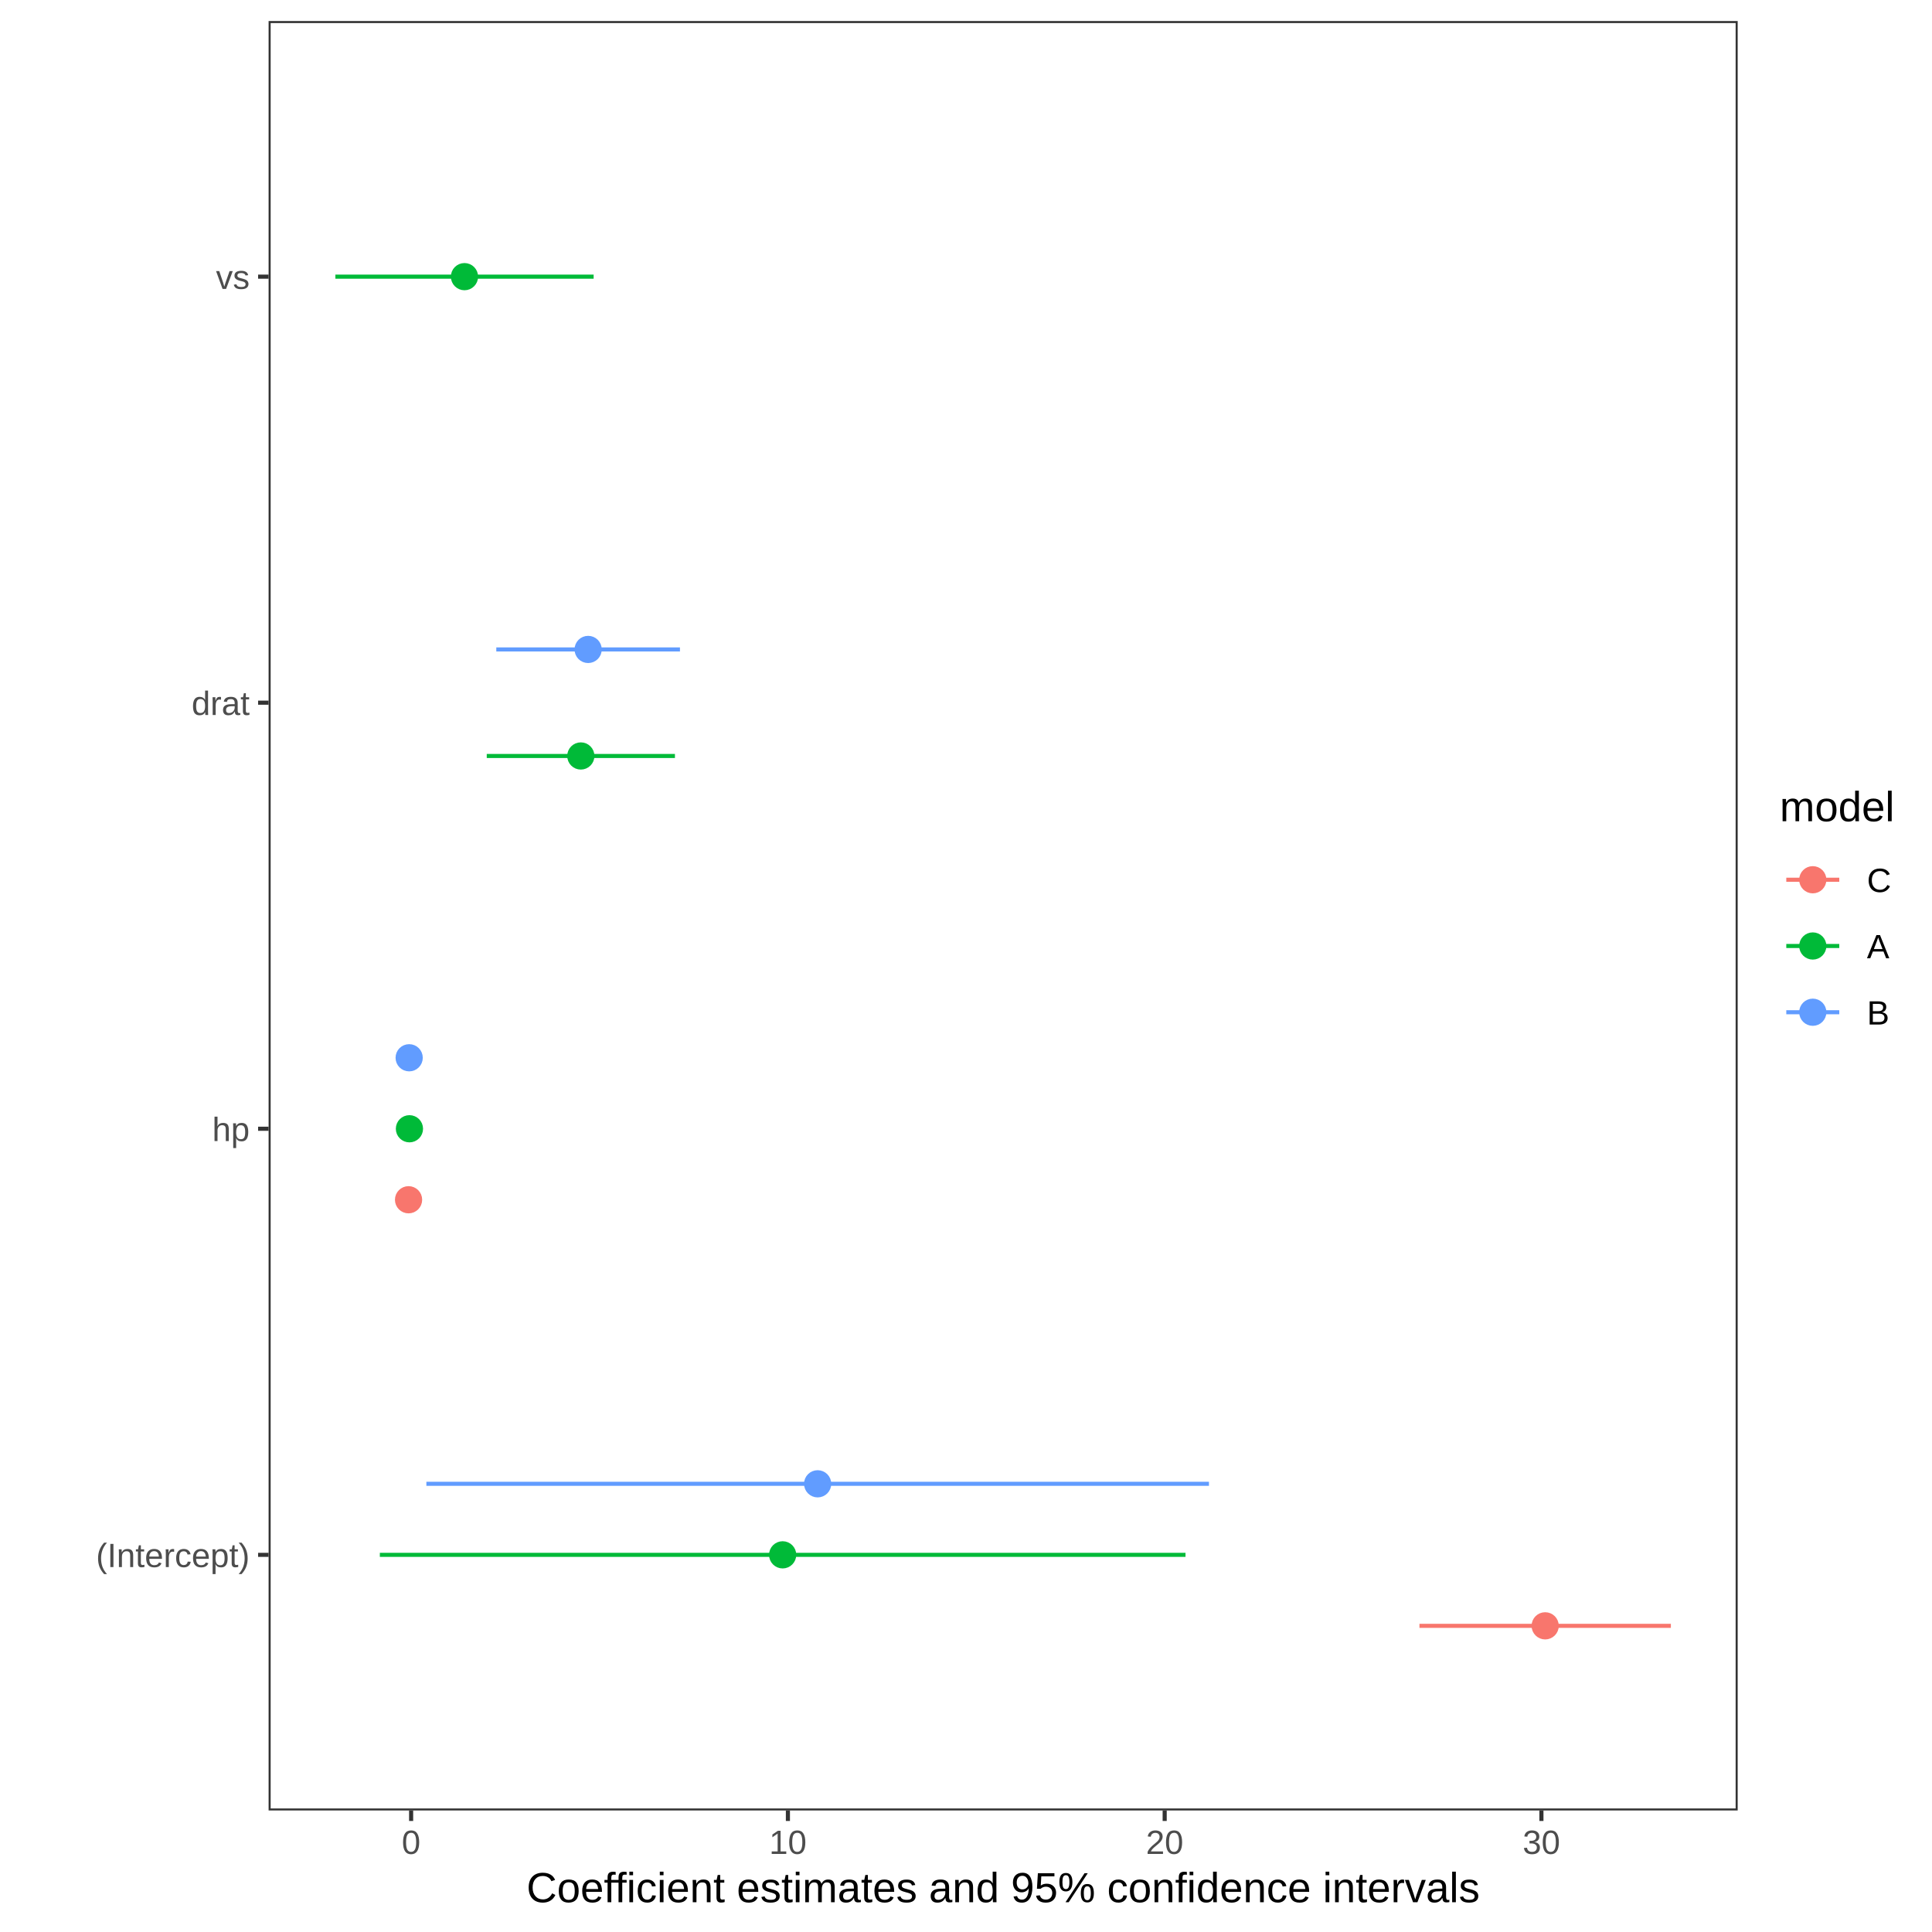
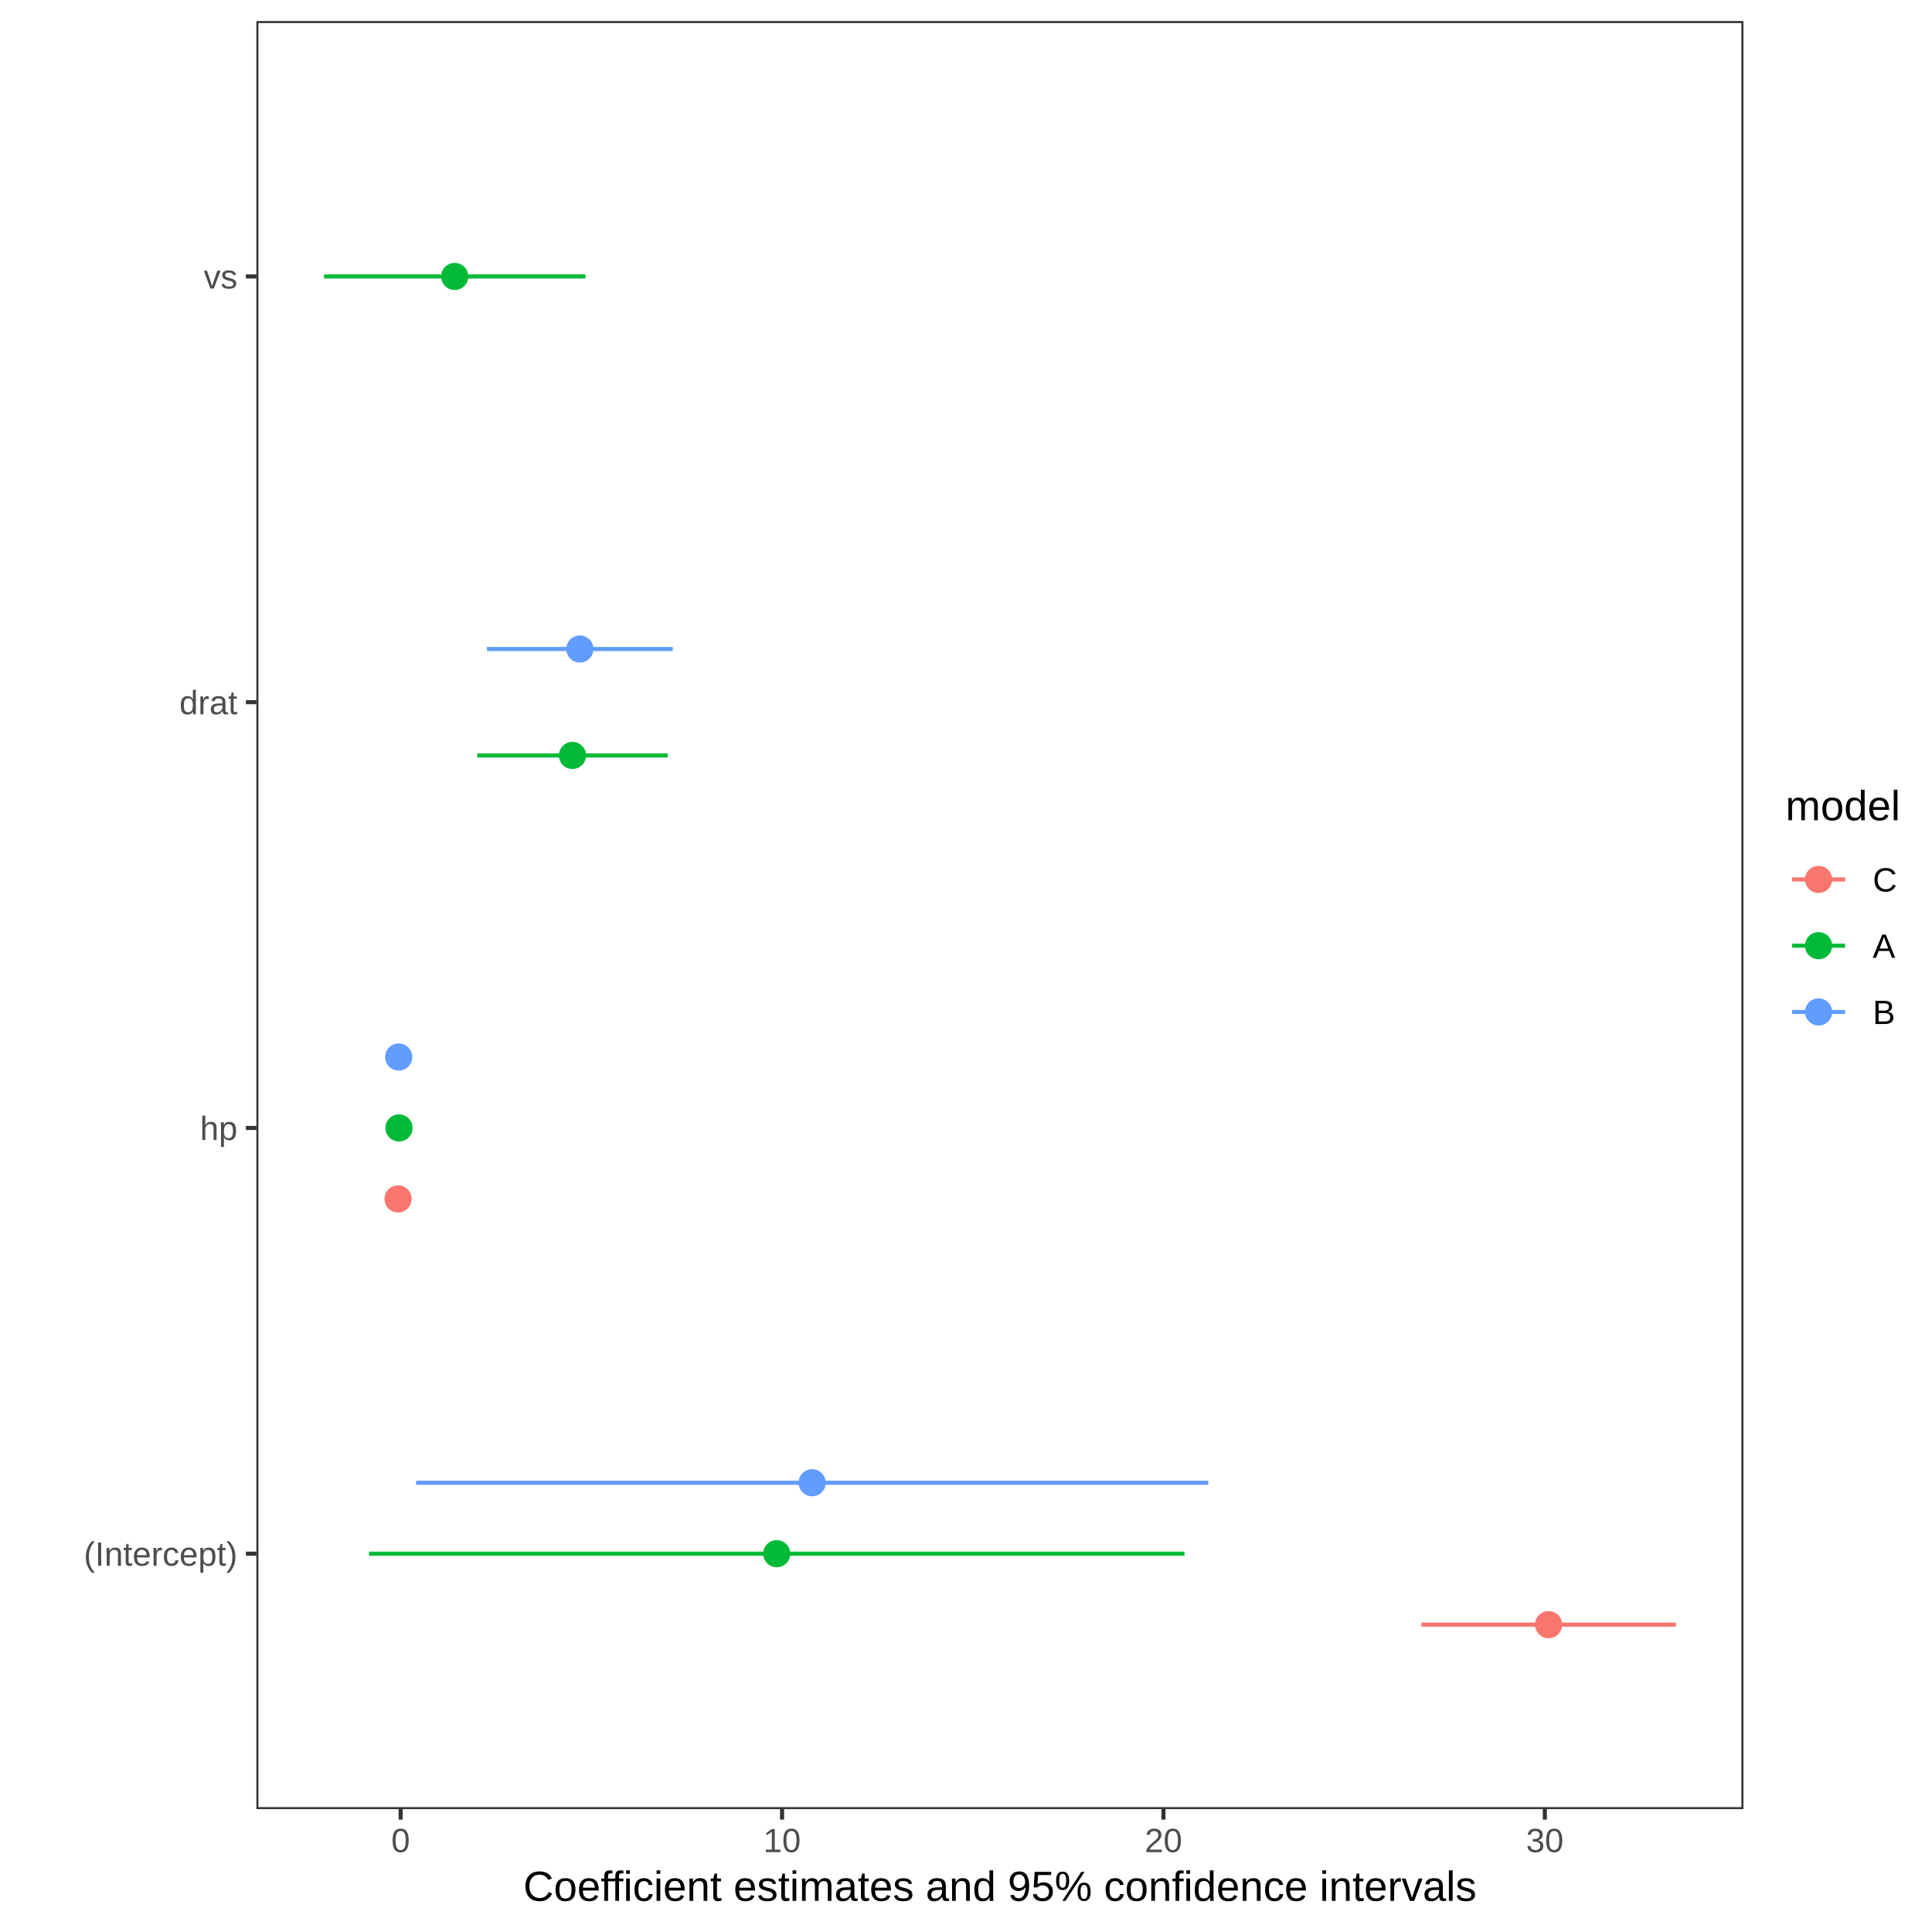
<svg xmlns="http://www.w3.org/2000/svg" class="svglite" width="504.00pt" height="504.00pt" viewBox="0 0 504.00 504.00">
  <defs>
    <style type="text/css">
    .svglite line, .svglite polyline, .svglite polygon, .svglite path, .svglite rect, .svglite circle {
      fill: none;
      stroke: #000000;
      stroke-linecap: round;
      stroke-linejoin: round;
      stroke-miterlimit: 10.00;
    }
    .svglite text {
      white-space: pre;
    }
  </style>
  </defs>
  <rect width="100%" height="100%" style="stroke: none; fill: #FFFFFF;" />
  <defs>
    <clipPath id="cpMC4wMHw1MDQuMDB8MC4wMHw1MDQuMDA=">
      <rect x="0.00" y="0.00" width="504.00" height="504.00" />
    </clipPath>
  </defs>
  <g clip-path="url(#cpMC4wMHw1MDQuMDB8MC4wMHw1MDQuMDA=)">
    <rect x="0.00" y="0.00" width="504.00" height="504.00" style="stroke-width: 1.07; stroke: #FFFFFF; fill: #FFFFFF;" />
  </g>
  <defs>
-     <clipPath id="cpNzAuMDd8NDUzLjMwfDUuNDh8NDcyLjI5">
-       <rect x="70.07" y="5.48" width="383.24" height="466.82" />
+     <clipPath id="cpNjYuODh8NDU0LjgyfDUuNDh8NDcxLjk1">
+       <rect x="66.88" y="5.48" width="387.93" height="466.47" />
    </clipPath>
  </defs>
-   <g clip-path="url(#cpNzAuMDd8NDUzLjMwfDUuNDh8NDcyLjI5)">
-     <rect x="70.07" y="5.48" width="383.24" height="466.82" style="stroke-width: 1.07; stroke: none; fill: #FFFFFF;" />
-     <line x1="370.29" y1="424.13" x2="435.88" y2="424.13" style="stroke-width: 1.07; stroke: #F8766D; stroke-linecap: butt;" />
-     <line x1="99.09" y1="405.61" x2="309.26" y2="405.61" style="stroke-width: 1.07; stroke: #00BA38; stroke-linecap: butt;" />
-     <line x1="111.23" y1="387.08" x2="315.38" y2="387.08" style="stroke-width: 1.07; stroke: #619CFF; stroke-linecap: butt;" />
-     <line x1="106.38" y1="312.98" x2="106.78" y2="312.98" style="stroke-width: 1.07; stroke: #F8766D; stroke-linecap: butt;" />
-     <line x1="106.56" y1="294.46" x2="107.06" y2="294.46" style="stroke-width: 1.07; stroke: #00BA38; stroke-linecap: butt;" />
-     <line x1="106.55" y1="275.94" x2="106.93" y2="275.94" style="stroke-width: 1.07; stroke: #619CFF; stroke-linecap: butt;" />
-     <line x1="126.98" y1="197.21" x2="176.07" y2="197.21" style="stroke-width: 1.07; stroke: #00BA38; stroke-linecap: butt;" />
-     <line x1="129.47" y1="169.42" x2="177.38" y2="169.42" style="stroke-width: 1.07; stroke: #619CFF; stroke-linecap: butt;" />
-     <line x1="87.49" y1="72.17" x2="154.86" y2="72.17" style="stroke-width: 1.07; stroke: #00BA38; stroke-linecap: butt;" />
-     <circle cx="403.09" cy="424.13" r="2.84" style="stroke-width: 1.42; stroke: #F8766D; fill: #F8766D;" />
-     <circle cx="204.17" cy="405.61" r="2.84" style="stroke-width: 1.42; stroke: #00BA38; fill: #00BA38;" />
-     <circle cx="213.30" cy="387.08" r="2.84" style="stroke-width: 1.42; stroke: #619CFF; fill: #619CFF;" />
-     <circle cx="106.58" cy="312.98" r="2.84" style="stroke-width: 1.42; stroke: #F8766D; fill: #F8766D;" />
-     <circle cx="106.81" cy="294.46" r="2.84" style="stroke-width: 1.42; stroke: #00BA38; fill: #00BA38;" />
-     <circle cx="106.74" cy="275.94" r="2.84" style="stroke-width: 1.42; stroke: #619CFF; fill: #619CFF;" />
-     <circle cx="151.52" cy="197.21" r="2.84" style="stroke-width: 1.42; stroke: #00BA38; fill: #00BA38;" />
-     <circle cx="153.43" cy="169.42" r="2.84" style="stroke-width: 1.42; stroke: #619CFF; fill: #619CFF;" />
-     <circle cx="121.17" cy="72.17" r="2.84" style="stroke-width: 1.42; stroke: #00BA38; fill: #00BA38;" />
-     <rect x="70.07" y="5.48" width="383.24" height="466.82" style="stroke-width: 1.07; stroke: #333333;" />
+   <g clip-path="url(#cpNjYuODh8NDU0LjgyfDUuNDh8NDcxLjk1)">
+     <rect x="66.88" y="5.48" width="387.93" height="466.47" style="stroke-width: 1.07; stroke: none; fill: #FFFFFF;" />
+     <line x1="370.78" y1="423.82" x2="437.18" y2="423.82" style="stroke-width: 1.07; stroke: #F8766D; stroke-linecap: butt;" />
+     <line x1="96.26" y1="405.31" x2="309.00" y2="405.31" style="stroke-width: 1.07; stroke: #00BA38; stroke-linecap: butt;" />
+     <line x1="108.55" y1="386.80" x2="315.20" y2="386.80" style="stroke-width: 1.07; stroke: #619CFF; stroke-linecap: butt;" />
+     <line x1="103.64" y1="312.76" x2="104.05" y2="312.76" style="stroke-width: 1.07; stroke: #F8766D; stroke-linecap: butt;" />
+     <line x1="103.82" y1="294.25" x2="104.33" y2="294.25" style="stroke-width: 1.07; stroke: #00BA38; stroke-linecap: butt;" />
+     <line x1="103.82" y1="275.74" x2="104.20" y2="275.74" style="stroke-width: 1.07; stroke: #619CFF; stroke-linecap: butt;" />
+     <line x1="124.49" y1="197.07" x2="174.19" y2="197.07" style="stroke-width: 1.07; stroke: #00BA38; stroke-linecap: butt;" />
+     <line x1="127.02" y1="169.30" x2="175.51" y2="169.30" style="stroke-width: 1.07; stroke: #619CFF; stroke-linecap: butt;" />
+     <line x1="84.52" y1="72.12" x2="152.72" y2="72.12" style="stroke-width: 1.07; stroke: #00BA38; stroke-linecap: butt;" />
+     <circle cx="403.98" cy="423.82" r="2.84" style="stroke-width: 1.42; stroke: #F8766D; fill: #F8766D;" />
+     <circle cx="202.63" cy="405.31" r="2.84" style="stroke-width: 1.42; stroke: #00BA38; fill: #00BA38;" />
+     <circle cx="211.87" cy="386.80" r="2.84" style="stroke-width: 1.42; stroke: #619CFF; fill: #619CFF;" />
+     <circle cx="103.84" cy="312.76" r="2.84" style="stroke-width: 1.42; stroke: #F8766D; fill: #F8766D;" />
+     <circle cx="104.08" cy="294.25" r="2.84" style="stroke-width: 1.42; stroke: #00BA38; fill: #00BA38;" />
+     <circle cx="104.01" cy="275.74" r="2.84" style="stroke-width: 1.42; stroke: #619CFF; fill: #619CFF;" />
+     <circle cx="149.34" cy="197.07" r="2.84" style="stroke-width: 1.42; stroke: #00BA38; fill: #00BA38;" />
+     <circle cx="151.27" cy="169.30" r="2.84" style="stroke-width: 1.42; stroke: #619CFF; fill: #619CFF;" />
+     <circle cx="118.62" cy="72.12" r="2.84" style="stroke-width: 1.42; stroke: #00BA38; fill: #00BA38;" />
+     <rect x="66.88" y="5.48" width="387.93" height="466.47" style="stroke-width: 1.07; stroke: #333333;" />
  </g>
  <g clip-path="url(#cpMC4wMHw1MDQuMDB8MC4wMHw1MDQuMDA=)">
-     <text x="65.14" y="408.81" text-anchor="end" style="font-size: 8.80px;fill: #4D4D4D; font-family: &quot;Arimo&quot;;" textLength="46.61px" lengthAdjust="spacingAndGlyphs">(Intercept)</text>
-     <text x="65.14" y="297.67" text-anchor="end" style="font-size: 8.80px;fill: #4D4D4D; font-family: &quot;Arimo&quot;;" textLength="11.16px" lengthAdjust="spacingAndGlyphs">hp</text>
-     <text x="65.14" y="186.52" text-anchor="end" style="font-size: 8.80px;fill: #4D4D4D; font-family: &quot;Arimo&quot;;" textLength="18.04px" lengthAdjust="spacingAndGlyphs">drat</text>
-     <text x="65.14" y="75.37" text-anchor="end" style="font-size: 8.80px;fill: #4D4D4D; font-family: &quot;Arimo&quot;;" textLength="9.79px" lengthAdjust="spacingAndGlyphs">vs</text>
-     <polyline points="67.33,405.61 70.07,405.61 " style="stroke-width: 1.07; stroke: #333333; stroke-linecap: butt;" />
-     <polyline points="67.33,294.46 70.07,294.46 " style="stroke-width: 1.07; stroke: #333333; stroke-linecap: butt;" />
-     <polyline points="67.33,183.31 70.07,183.31 " style="stroke-width: 1.07; stroke: #333333; stroke-linecap: butt;" />
-     <polyline points="67.33,72.17 70.07,72.17 " style="stroke-width: 1.07; stroke: #333333; stroke-linecap: butt;" />
-     <polyline points="107.25,475.03 107.25,472.29 " style="stroke-width: 1.07; stroke: #333333; stroke-linecap: butt;" />
-     <polyline points="205.54,475.03 205.54,472.29 " style="stroke-width: 1.07; stroke: #333333; stroke-linecap: butt;" />
-     <polyline points="303.83,475.03 303.83,472.29 " style="stroke-width: 1.07; stroke: #333333; stroke-linecap: butt;" />
-     <polyline points="402.11,475.03 402.11,472.29 " style="stroke-width: 1.07; stroke: #333333; stroke-linecap: butt;" />
-     <text x="107.25" y="483.64" text-anchor="middle" style="font-size: 8.80px;fill: #4D4D4D; font-family: &quot;Arimo&quot;;" textLength="5.59px" lengthAdjust="spacingAndGlyphs">0</text>
-     <text x="205.54" y="483.64" text-anchor="middle" style="font-size: 8.80px;fill: #4D4D4D; font-family: &quot;Arimo&quot;;" textLength="11.19px" lengthAdjust="spacingAndGlyphs">10</text>
-     <text x="303.83" y="483.64" text-anchor="middle" style="font-size: 8.80px;fill: #4D4D4D; font-family: &quot;Arimo&quot;;" textLength="11.19px" lengthAdjust="spacingAndGlyphs">20</text>
-     <text x="402.11" y="483.64" text-anchor="middle" style="font-size: 8.80px;fill: #4D4D4D; font-family: &quot;Arimo&quot;;" textLength="11.19px" lengthAdjust="spacingAndGlyphs">30</text>
-     <text x="261.69" y="496.23" text-anchor="middle" style="font-size: 11.00px; font-family: &quot;Arimo&quot;;" textLength="283.82px" lengthAdjust="spacingAndGlyphs">Coefficient estimates and 95% confidence intervals</text>
-     <rect x="464.26" y="205.07" width="34.26" height="67.63" style="stroke-width: 1.07; stroke: none; fill: #FFFFFF;" />
-     <text x="464.26" y="214.24" style="font-size: 11.00px; font-family: &quot;Arimo&quot;;" textLength="34.26px" lengthAdjust="spacingAndGlyphs">model</text>
-     <rect x="464.26" y="220.86" width="17.28" height="17.28" style="stroke-width: 1.07; stroke: none; fill: #FFFFFF;" />
-     <line x1="465.99" y1="229.50" x2="479.81" y2="229.50" style="stroke-width: 1.07; stroke: #F8766D; stroke-linecap: butt;" />
-     <circle cx="472.90" cy="229.50" r="2.84" style="stroke-width: 1.42; stroke: #F8766D; fill: #F8766D;" />
-     <rect x="464.26" y="238.14" width="17.28" height="17.28" style="stroke-width: 1.07; stroke: none; fill: #FFFFFF;" />
-     <line x1="465.99" y1="246.78" x2="479.81" y2="246.78" style="stroke-width: 1.07; stroke: #00BA38; stroke-linecap: butt;" />
-     <circle cx="472.90" cy="246.78" r="2.84" style="stroke-width: 1.42; stroke: #00BA38; fill: #00BA38;" />
-     <rect x="464.26" y="255.42" width="17.28" height="17.28" style="stroke-width: 1.07; stroke: none; fill: #FFFFFF;" />
-     <line x1="465.99" y1="264.06" x2="479.81" y2="264.06" style="stroke-width: 1.07; stroke: #619CFF; stroke-linecap: butt;" />
-     <circle cx="472.90" cy="264.06" r="2.84" style="stroke-width: 1.42; stroke: #619CFF; fill: #619CFF;" />
-     <text x="487.02" y="232.71" style="font-size: 8.80px; font-family: &quot;Arimo&quot;;" textLength="6.14px" lengthAdjust="spacingAndGlyphs">C</text>
-     <text x="487.02" y="249.99" style="font-size: 8.80px; font-family: &quot;Arimo&quot;;" textLength="6.02px" lengthAdjust="spacingAndGlyphs">A</text>
-     <text x="487.02" y="267.27" style="font-size: 8.80px; font-family: &quot;Arimo&quot;;" textLength="6.03px" lengthAdjust="spacingAndGlyphs">B</text>
+     <text x="61.95" y="408.45" text-anchor="end" style="font-size: 8.80px;fill: #4D4D4D; font-family: &quot;Liberation Sans&quot;;" textLength="43.24px" lengthAdjust="spacingAndGlyphs">(Intercept)</text>
+     <text x="61.95" y="297.39" text-anchor="end" style="font-size: 8.80px;fill: #4D4D4D; font-family: &quot;Liberation Sans&quot;;" textLength="10.84px" lengthAdjust="spacingAndGlyphs">hp</text>
+     <text x="61.95" y="186.33" text-anchor="end" style="font-size: 8.80px;fill: #4D4D4D; font-family: &quot;Liberation Sans&quot;;" textLength="17.15px" lengthAdjust="spacingAndGlyphs">drat</text>
+     <text x="61.95" y="75.26" text-anchor="end" style="font-size: 8.80px;fill: #4D4D4D; font-family: &quot;Liberation Sans&quot;;" textLength="8.68px" lengthAdjust="spacingAndGlyphs">vs</text>
+     <polyline points="64.14,405.31 66.88,405.31 " style="stroke-width: 1.07; stroke: #333333; stroke-linecap: butt;" />
+     <polyline points="64.14,294.25 66.88,294.25 " style="stroke-width: 1.07; stroke: #333333; stroke-linecap: butt;" />
+     <polyline points="64.14,183.18 66.88,183.18 " style="stroke-width: 1.07; stroke: #333333; stroke-linecap: butt;" />
+     <polyline points="64.14,72.12 66.88,72.12 " style="stroke-width: 1.07; stroke: #333333; stroke-linecap: butt;" />
+     <polyline points="104.52,474.69 104.52,471.95 " style="stroke-width: 1.07; stroke: #333333; stroke-linecap: butt;" />
+     <polyline points="204.02,474.69 204.02,471.95 " style="stroke-width: 1.07; stroke: #333333; stroke-linecap: butt;" />
+     <polyline points="303.51,474.69 303.51,471.95 " style="stroke-width: 1.07; stroke: #333333; stroke-linecap: butt;" />
+     <polyline points="403.00,474.69 403.00,471.95 " style="stroke-width: 1.07; stroke: #333333; stroke-linecap: butt;" />
+     <text x="104.52" y="483.17" text-anchor="middle" style="font-size: 8.80px;fill: #4D4D4D; font-family: &quot;Liberation Sans&quot;;" textLength="5.03px" lengthAdjust="spacingAndGlyphs">0</text>
+     <text x="204.02" y="483.17" text-anchor="middle" style="font-size: 8.80px;fill: #4D4D4D; font-family: &quot;Liberation Sans&quot;;" textLength="10.07px" lengthAdjust="spacingAndGlyphs">10</text>
+     <text x="303.51" y="483.17" text-anchor="middle" style="font-size: 8.80px;fill: #4D4D4D; font-family: &quot;Liberation Sans&quot;;" textLength="10.07px" lengthAdjust="spacingAndGlyphs">20</text>
+     <text x="403.00" y="483.17" text-anchor="middle" style="font-size: 8.80px;fill: #4D4D4D; font-family: &quot;Liberation Sans&quot;;" textLength="10.07px" lengthAdjust="spacingAndGlyphs">30</text>
+     <text x="260.85" y="495.88" text-anchor="middle" style="font-size: 11.00px; font-family: &quot;Liberation Sans&quot;;" textLength="262.09px" lengthAdjust="spacingAndGlyphs">Coefficient estimates and 95% confidence intervals</text>
+     <rect x="465.77" y="204.81" width="32.75" height="67.82" style="stroke-width: 1.07; stroke: none; fill: #FFFFFF;" />
+     <text x="465.77" y="213.98" style="font-size: 11.00px; font-family: &quot;Liberation Sans&quot;;" textLength="32.75px" lengthAdjust="spacingAndGlyphs">model</text>
+     <rect x="465.77" y="220.78" width="17.28" height="17.28" style="stroke-width: 1.07; stroke: none; fill: #FFFFFF;" />
+     <line x1="467.50" y1="229.42" x2="481.33" y2="229.42" style="stroke-width: 1.07; stroke: #F8766D; stroke-linecap: butt;" />
+     <circle cx="474.41" cy="229.42" r="2.84" style="stroke-width: 1.42; stroke: #F8766D; fill: #F8766D;" />
+     <rect x="465.77" y="238.06" width="17.28" height="17.28" style="stroke-width: 1.07; stroke: none; fill: #FFFFFF;" />
+     <line x1="467.50" y1="246.70" x2="481.33" y2="246.70" style="stroke-width: 1.07; stroke: #00BA38; stroke-linecap: butt;" />
+     <circle cx="474.41" cy="246.70" r="2.84" style="stroke-width: 1.42; stroke: #00BA38; fill: #00BA38;" />
+     <rect x="465.77" y="255.34" width="17.28" height="17.28" style="stroke-width: 1.07; stroke: none; fill: #FFFFFF;" />
+     <line x1="467.50" y1="263.98" x2="481.33" y2="263.98" style="stroke-width: 1.07; stroke: #619CFF; stroke-linecap: butt;" />
+     <circle cx="474.41" cy="263.98" r="2.84" style="stroke-width: 1.42; stroke: #619CFF; fill: #619CFF;" />
+     <text x="488.53" y="232.57" style="font-size: 8.80px; font-family: &quot;Liberation Sans&quot;;" textLength="5.56px" lengthAdjust="spacingAndGlyphs">C</text>
+     <text x="488.53" y="249.85" style="font-size: 8.80px; font-family: &quot;Liberation Sans&quot;;" textLength="5.62px" lengthAdjust="spacingAndGlyphs">A</text>
+     <text x="488.53" y="267.13" style="font-size: 8.80px; font-family: &quot;Liberation Sans&quot;;" textLength="5.72px" lengthAdjust="spacingAndGlyphs">B</text>
  </g>
</svg>
